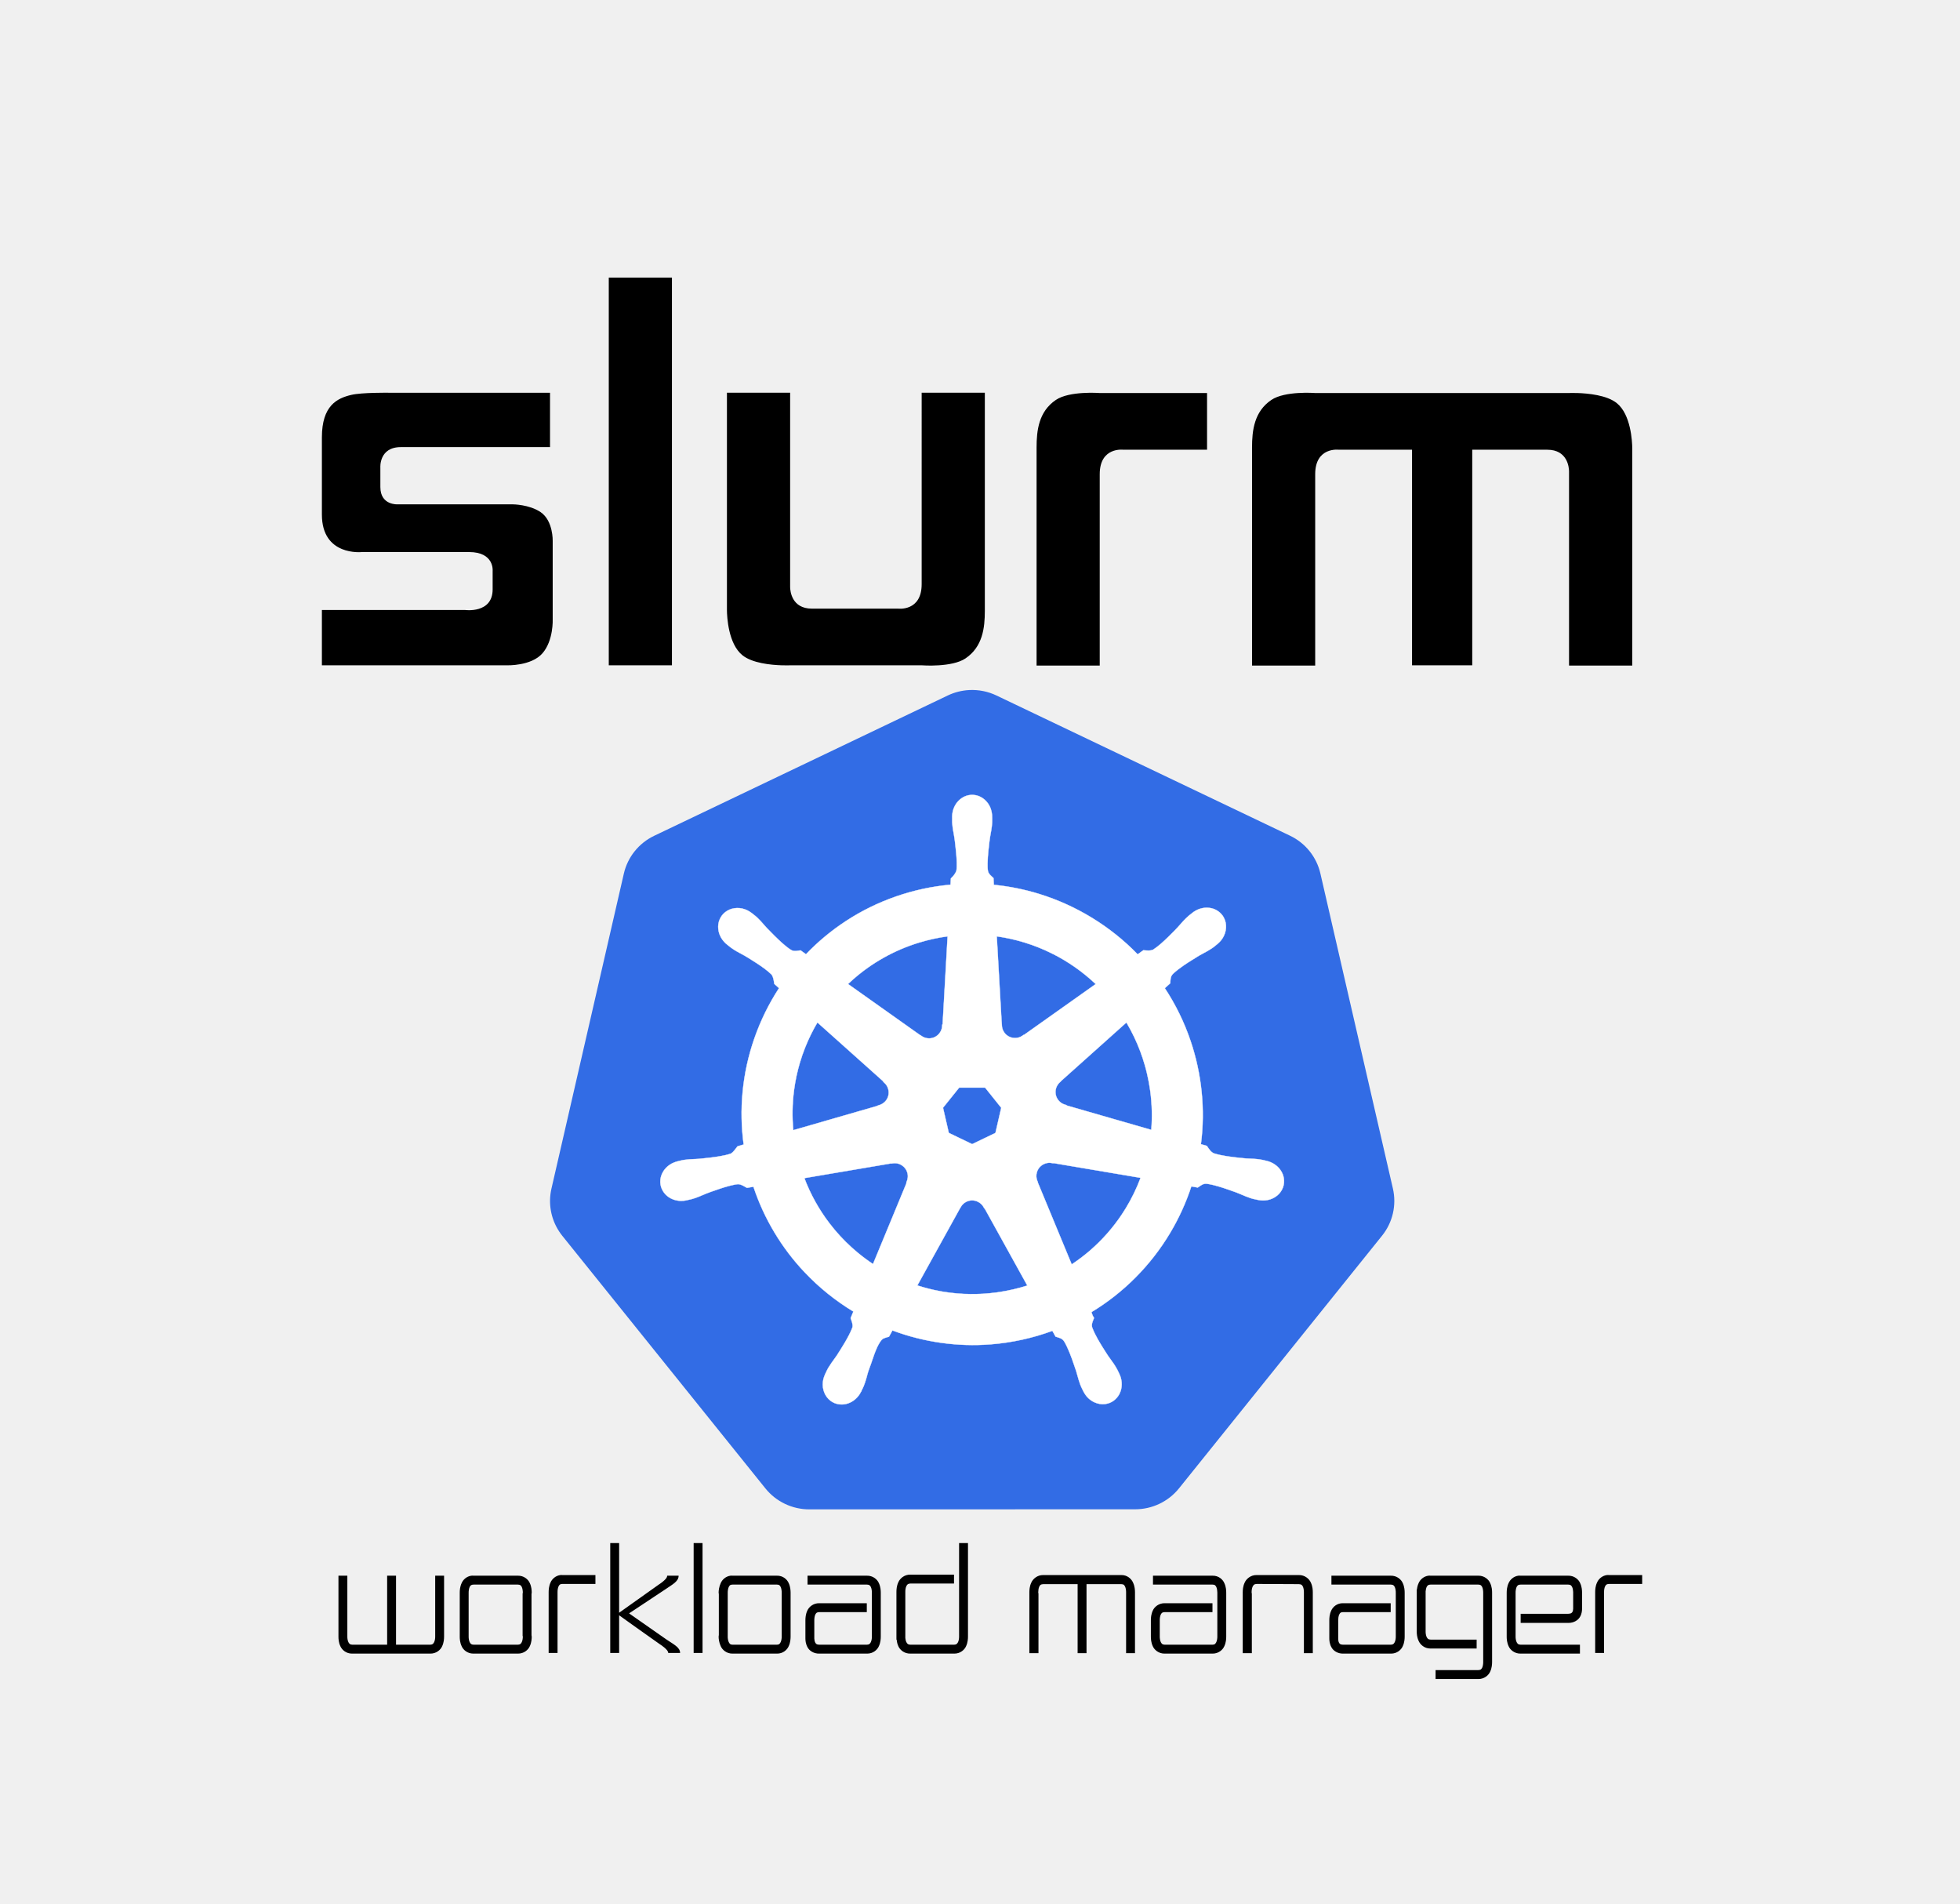
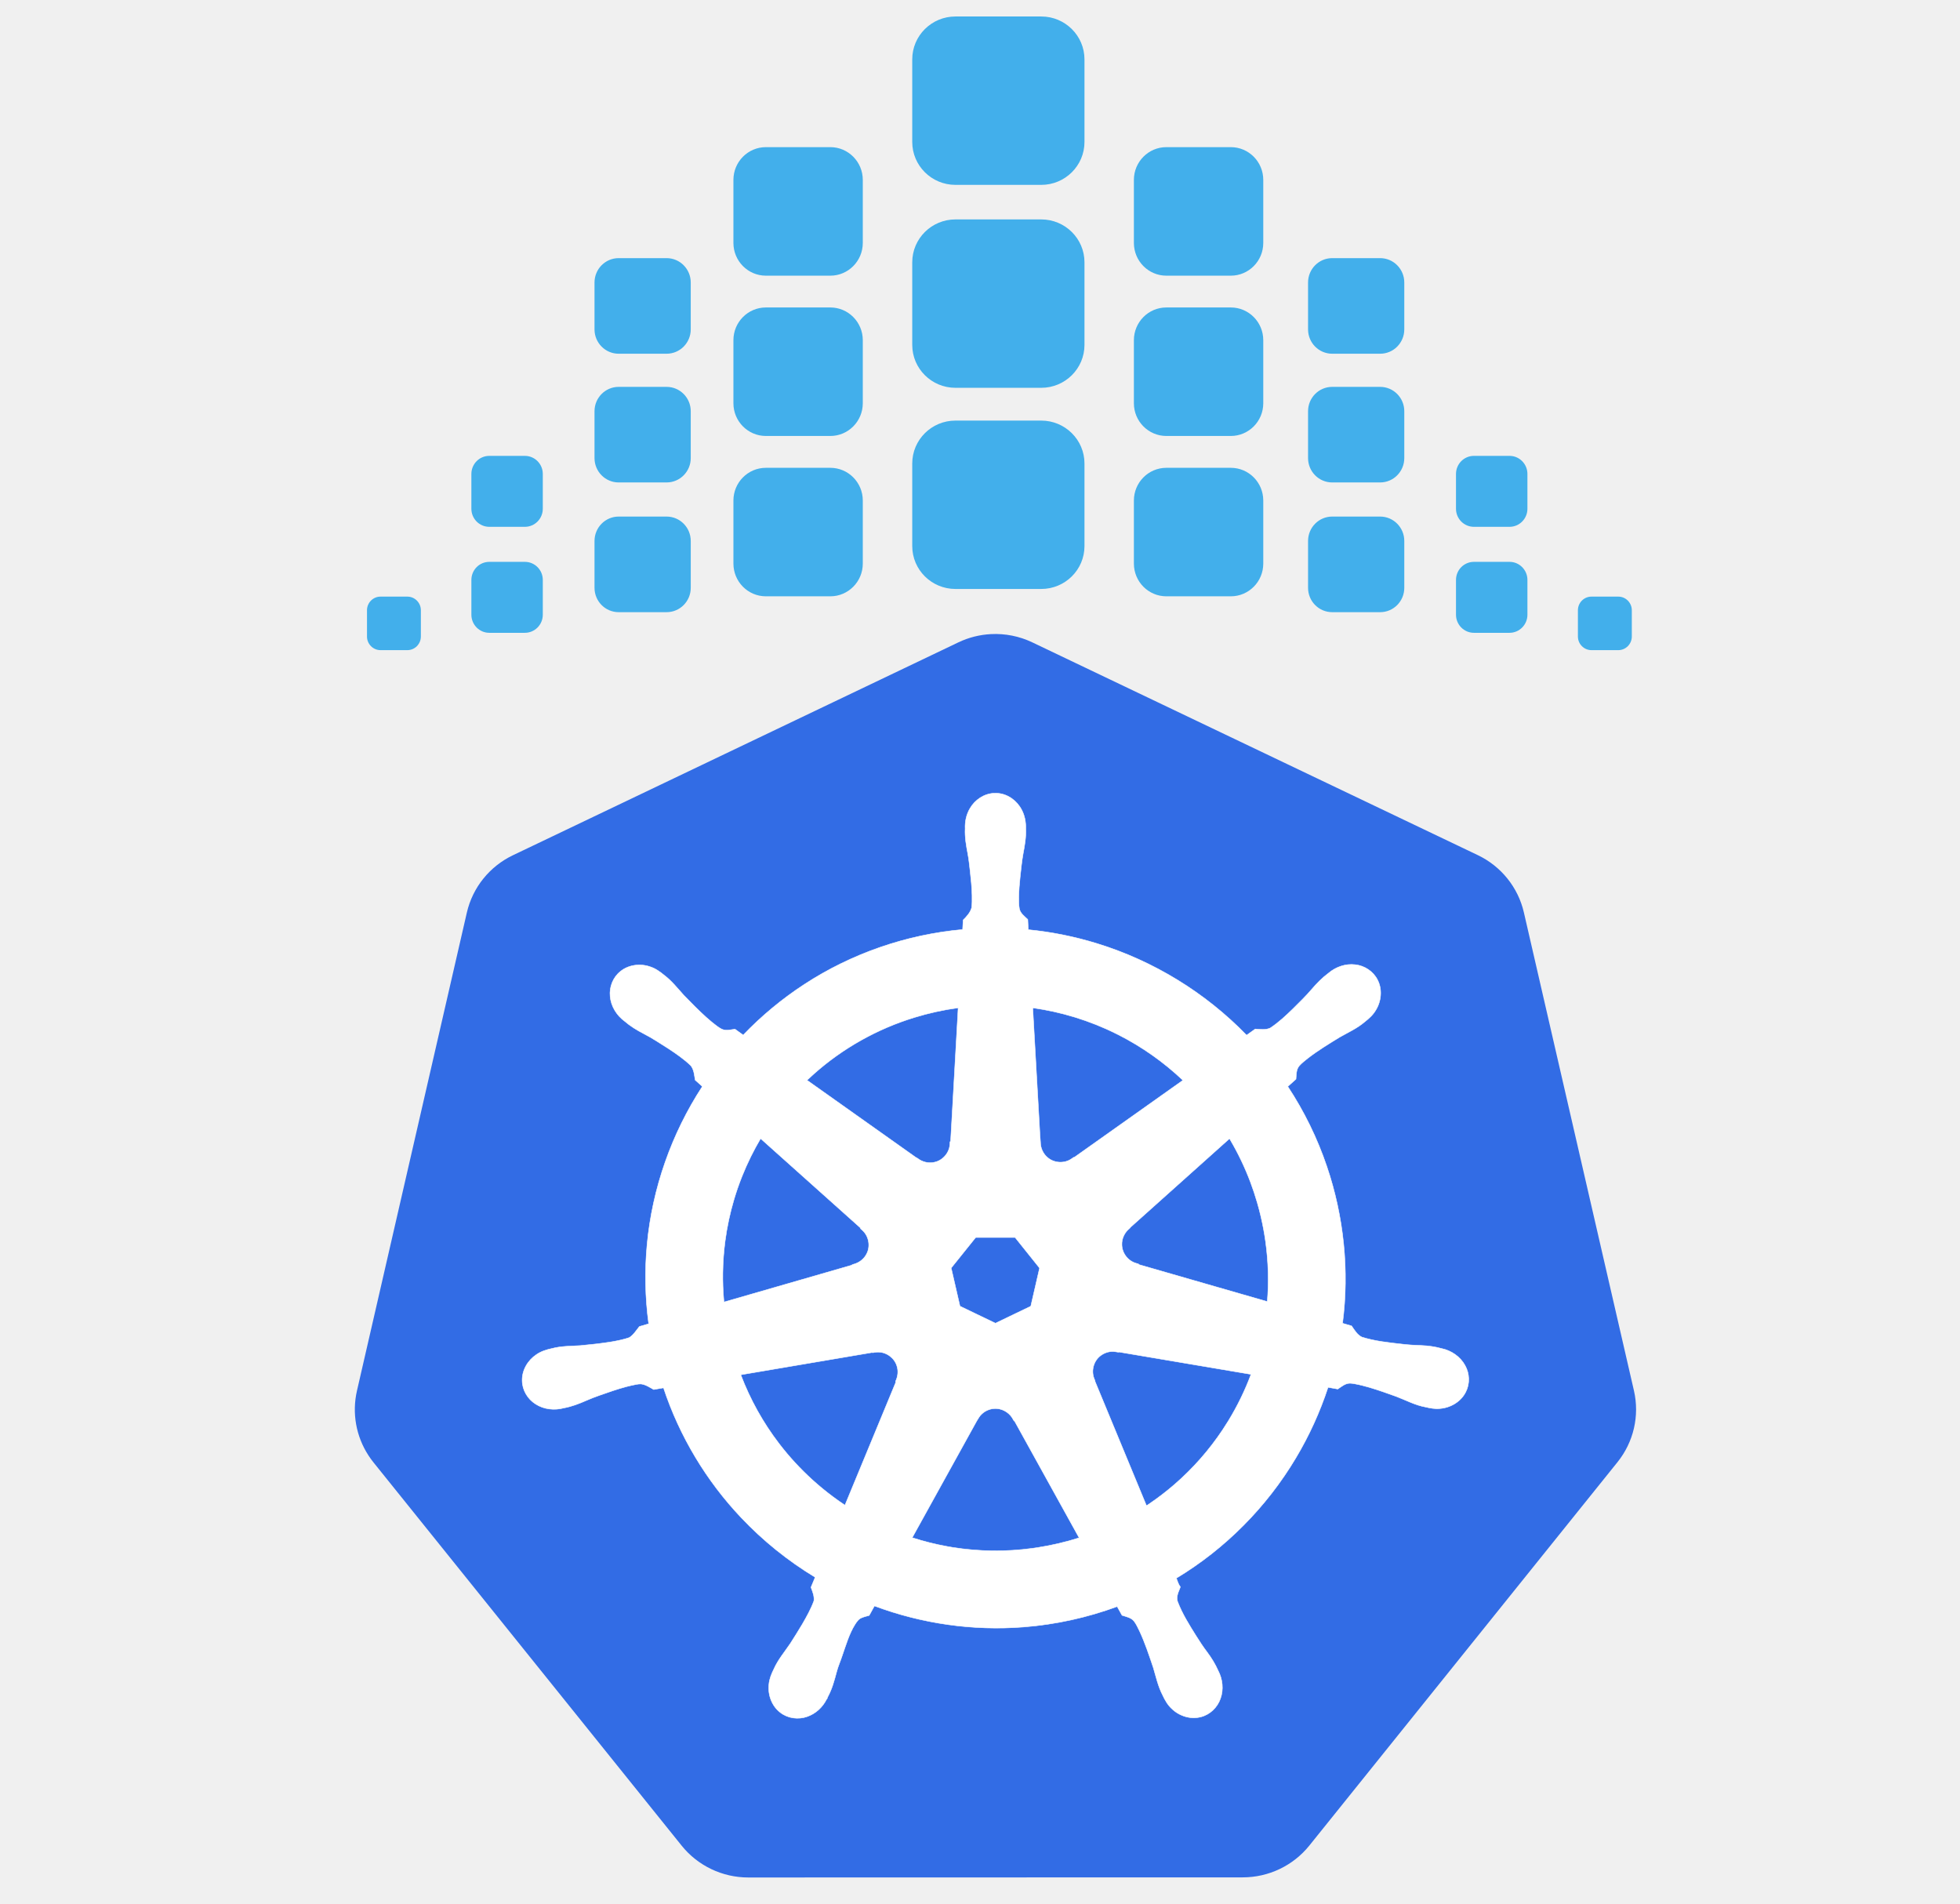
<svg xmlns="http://www.w3.org/2000/svg" width="722.846" height="701.966" id="svg2" version="1.1" xml:space="preserve">
  <defs id="defs4" />
  <g id="layer1" transform="translate(-6.326094,-174.7524)">
-     <g id="g1" transform="matrix(0.4430115,0,0,0.4430115,201.9473,347.3081)">
+     <g id="g1" transform="matrix(0.6723029,0,0,0.6723029,126.209,284.3048)">
      <path style="fill:#326ce5;fill-opacity:1;stroke:#ffffff;stroke-width:0;stroke-miterlimit:4;stroke-dasharray:none;stroke-opacity:1" d="m 365.312,184.812 a 46.725,46.342 0 0 0 -17.906,4.531 l -244.344,116.75 a 46.725,46.342 0 0 0 -25.281,31.438 L 17.5,599.781 A 46.725,46.342 0 0 0 23.844,635.312 46.725,46.342 0 0 0 26.5,639 l 169.125,210.281 a 46.725,46.342 0 0 0 36.531,17.438 L 503.375,866.656 A 46.725,46.342 0 0 0 539.906,849.25 L 708.969,638.938 A 46.725,46.342 0 0 0 718,599.719 l -60.375,-262.25 a 46.725,46.342 0 0 0 -25.281,-31.438 l -244.375,-116.688 A 46.725,46.342 0 0 0 365.312,184.812 Z" id="path3055" />
      <path id="path3059" style="color:#000000;font-style:normal;font-variant:normal;font-weight:normal;font-stretch:normal;font-size:medium;line-height:normal;font-family:Sans;-inkscape-font-specification:Sans;text-indent:0;text-align:start;text-decoration:none;text-decoration-line:none;letter-spacing:normal;word-spacing:normal;text-transform:none;writing-mode:lr-tb;direction:ltr;baseline-shift:baseline;text-anchor:start;display:inline;overflow:visible;visibility:visible;fill:#ffffff;fill-opacity:1;stroke:#ffffff;stroke-width:0.25;stroke-miterlimit:4;stroke-dasharray:none;stroke-opacity:1;marker:none;enable-background:accumulate" d="m 366.928,272.08 c -5.419,0.245 -10.402,3.603 -13.106,8.235 -2.011,3.337 -2.879,7.288 -2.695,11.162 -0.236,4.648 0.573,9.253 1.444,13.798 0.58,3.016 0.889,6.187 1.253,9.258 0.258,2.272 0.495,4.484 0.687,6.709 0.196,2.348 0.346,4.551 0.395,6.923 0.022,2.249 0.07,4.523 -0.233,6.751 -0.768,2.672 -2.702,4.782 -4.643,6.684 -0.095,1.74 -0.193,3.479 -0.289,5.219 -30.834,2.78 -60.961,13.173 -86.882,30.113 -12.174,7.933 -23.426,17.276 -33.487,27.758 -1.51,-1.062 -3.003,-2.149 -4.502,-3.227 -2.449,0.317 -5.088,1.096 -7.435,-0.088 -1.898,-1.005 -3.542,-2.432 -5.233,-3.746 -1.099,-0.908 -2.157,-1.808 -3.157,-2.711 -4.245,-3.847 -8.271,-7.931 -12.248,-12.051 -3.456,-3.821 -6.675,-7.925 -10.82,-11.045 -2.297,-1.898 -4.776,-3.665 -7.646,-4.579 -5.424,-1.903 -11.874,-1.123 -16.36,2.592 -4.027,3.215 -6.122,8.539 -5.597,13.639 0.464,5.422 3.557,10.426 7.915,13.613 3.142,2.739 6.722,4.91 10.414,6.822 4.722,2.43 9.15,5.375 13.632,8.212 4.305,2.836 8.584,5.784 12.311,9.363 1.744,2.244 1.921,5.203 2.378,7.903 1.311,1.172 2.624,2.344 3.936,3.516 -16.896,25.885 -27.449,55.891 -30.324,86.677 -1.371,14.464 -1.07,29.085 0.883,43.482 -1.699,0.494 -3.397,0.987 -5.096,1.482 -1.724,2.119 -3.188,4.586 -5.542,6.075 -2.982,1.051 -6.112,1.662 -9.221,2.228 -5.825,0.982 -11.707,1.596 -17.585,2.156 -5.205,0.322 -10.494,0.234 -15.574,1.586 -3.014,0.645 -6.021,1.575 -8.575,3.353 -4.717,3.136 -7.982,8.628 -7.796,14.368 0.079,5.143 3.006,10.041 7.339,12.757 4.525,2.943 10.316,3.588 15.475,2.175 4.346,-0.782 8.479,-2.39 12.503,-4.165 4.654,-2.036 9.498,-3.59 14.292,-5.256 2.509,-0.832 5.036,-1.614 7.592,-2.289 0.803,-0.204 2.124,-0.532 2.889,-0.699 1.677,-0.298 3.352,-0.816 5.064,-0.764 2.579,0.31 4.772,1.82 6.986,3.055 1.795,-0.311 3.59,-0.617 5.385,-0.926 8.776,26.496 23.478,50.995 42.684,71.244 11.957,12.631 25.626,23.636 40.511,32.633 -0.766,1.836 -1.53,3.673 -2.297,5.508 0.861,2.382 1.948,4.875 1.598,7.463 -1.64,4.459 -3.971,8.634 -6.348,12.738 -2.076,3.507 -4.341,7.095 -6.569,10.583 -3.088,4.596 -6.753,8.864 -9.006,13.972 -1.324,2.66 -2.502,5.456 -2.754,8.449 -0.659,5.786 1.6,11.995 6.337,15.524 4.089,3.157 9.776,3.92 14.615,2.194 4.63,-1.575 8.483,-5.119 10.664,-9.471 0.557,-0.373 0.369,-1.085 0.795,-1.589 2.234,-4.164 3.474,-8.746 4.686,-13.284 0.792,-3.151 2.165,-6.108 3.154,-9.196 2.038,-5.774 3.723,-11.774 6.983,-17.016 0.963,-1.454 1.972,-3.066 3.705,-3.674 1.312,-0.553 2.703,-0.874 4.07,-1.256 0.96,-1.741 1.922,-3.482 2.883,-5.223 26.029,9.744 54.193,13.76 81.906,11.555 17.483,-1.373 34.777,-5.158 51.231,-11.227 0.894,1.612 1.791,3.219 2.688,4.83 2.324,0.768 5.004,1.203 6.611,3.245 1.241,1.636 2.061,3.553 2.983,5.379 3.013,6.447 5.233,13.225 7.516,19.953 1.527,5.09 2.648,10.357 5.122,15.105 1.247,2.704 2.733,5.356 4.926,7.413 4.131,4.076 10.383,6.141 16.069,4.608 4.968,-1.235 9.056,-5.168 10.737,-9.971 1.838,-5.001 1.224,-10.705 -1.23,-15.389 -1.595,-3.604 -3.666,-6.974 -6.023,-10.127 -2.183,-2.888 -4.191,-5.899 -6.09,-8.979 -3.774,-6.022 -7.6,-12.096 -10.134,-18.766 -0.703,-2.061 -0.077,-4.239 0.774,-6.149 0.205,-0.671 0.661,-1.375 0.707,-2.026 -1.129,-1.34 -1.507,-3.099 -2.17,-4.683 26.835,-16.139 49.528,-39.042 65.55,-65.937 7.295,-12.202 13.227,-25.218 17.661,-38.725 1.78,0.298 3.553,0.634 5.328,0.957 2.071,-1.357 4.112,-3.223 6.749,-3.173 1.692,0.032 3.346,0.486 5.003,0.798 0.386,0.09 1.168,0.266 1.703,0.402 1.287,0.317 2.503,0.646 3.829,1.035 2.808,0.815 5.577,1.757 8.341,2.706 2.116,0.747 4.413,1.56 6.594,2.344 5.281,2.017 10.348,4.759 15.968,5.756 2.555,0.608 5.185,1.088 7.825,0.823 5.851,-0.423 11.585,-3.799 14.218,-9.136 2.318,-4.513 2.092,-10.132 -0.393,-14.529 -2.644,-4.861 -7.619,-8.21 -12.995,-9.306 -3.536,-0.967 -7.179,-1.487 -10.84,-1.632 -3.602,-0.13 -7.204,-0.3 -10.781,-0.756 -7.384,-0.83 -14.852,-1.593 -21.969,-3.836 -2.611,-1.234 -4.065,-3.887 -5.676,-6.145 -1.648,-0.479 -3.296,-0.958 -4.943,-1.438 3.758,-28.854 0.705,-58.537 -8.65,-86.079 -5.226,-15.425 -12.44,-30.175 -21.404,-43.772 1.499,-1.348 3.001,-2.692 4.5,-4.039 0.23,-2.45 0.058,-5.186 1.723,-7.205 1.436,-1.665 3.235,-2.98 4.931,-4.369 5.532,-4.25 11.506,-7.876 17.447,-11.514 4.638,-2.621 9.568,-4.847 13.633,-8.359 2.352,-1.819 4.585,-3.872 6.09,-6.47 2.995,-4.894 3.617,-11.357 0.929,-16.52 -2.31,-4.643 -7.125,-7.809 -12.252,-8.352 -5.258,-0.652 -10.641,1.22 -14.64,4.632 -3.439,2.536 -6.439,5.601 -9.207,8.843 -3.191,3.761 -6.801,7.223 -10.31,10.724 -3.896,3.798 -7.907,7.542 -12.458,10.547 -2.577,1.204 -5.505,0.693 -8.238,0.545 -1.581,1.128 -3.163,2.257 -4.744,3.385 -22.547,-23.256 -51.012,-40.717 -81.972,-50.247 -12.294,-3.797 -24.972,-6.356 -37.778,-7.607 -0.114,-1.87 -0.192,-3.742 -0.283,-5.613 -1.777,-1.722 -4.054,-3.29 -4.595,-5.871 -0.387,-2.056 -0.304,-4.175 -0.33,-6.261 0.041,-3.658 0.34,-7.357 0.712,-10.882 0.493,-4.337 0.89,-8.767 1.666,-13.017 0.871,-4.54 1.676,-9.14 1.451,-13.783 0.086,-3.577 -0.561,-7.217 -2.286,-10.381 -2.566,-4.951 -7.654,-8.674 -13.294,-9.012 -0.622,-0.05 -1.248,-0.042 -1.871,-0.02 z m -23.779,190.865 c -0.601,0.219 -0.239,1.08 -0.399,1.592 -0.229,4.679 -3.84,8.919 -8.419,9.9 -3.25,0.777 -6.781,-0.093 -9.378,-2.173 -0.499,-0.342 -1.011,-0.468 -1.5,-0.915 -19.689,-13.957 -39.377,-27.914 -59.066,-41.872 1.222,-1.16 2.607,-2.419 3.771,-3.471 15.873,-14.114 34.818,-24.735 55.13,-30.942 7.84,-2.406 15.873,-4.182 24.001,-5.277 -1.38,24.385 -2.76,48.771 -4.141,73.156 z m 45.768,-73.053 c 1.626,0.241 3.518,0.538 5.145,0.84 3.895,0.702 7.577,1.518 11.409,2.52 7.89,2.073 15.607,4.799 23.057,8.123 2.183,0.977 4.651,2.158 6.842,3.271 12.847,6.544 24.748,14.943 35.207,24.867 -19.872,14.089 -39.743,28.178 -59.615,42.268 -0.52,-0.151 -0.955,0.561 -1.441,0.766 -3.831,2.71 -9.403,2.469 -13.003,-0.533 -2.577,-2.061 -4.082,-5.318 -4.072,-8.609 -0.267,-2.456 -0.316,-5.054 -0.49,-7.571 -1.248,-22.013 -2.496,-44.026 -3.744,-66.039 0.235,0.033 0.47,0.065 0.705,0.098 z m -95.211,120.584 c -0.172,0.585 0.704,0.829 0.995,1.263 3.504,3.084 4.577,8.527 2.507,12.71 -1.413,3.053 -4.325,5.275 -7.586,6.02 -0.593,0.151 -0.835,0.636 -1.542,0.673 -23.084,6.662 -46.168,13.324 -69.252,19.986 -0.274,-2.883 -0.453,-5.769 -0.562,-8.695 -0.077,-2.372 -0.114,-4.93 -0.074,-7.375 0.081,-5.799 0.506,-11.622 1.279,-17.447 0.5,-3.766 1.173,-7.682 1.984,-11.462 0.782,-3.676 1.76,-7.521 2.835,-11.132 1.27,-4.298 2.741,-8.535 4.394,-12.701 1.422,-3.572 3.102,-7.371 4.866,-10.938 1.668,-3.365 3.454,-6.673 5.37,-9.904 18.262,16.334 36.523,32.668 54.785,49.002 z m 202.75,-48.453 c 4.395,7.449 8.134,15.284 11.184,23.377 1.352,3.614 2.668,7.546 3.735,11.269 0.763,2.634 1.438,5.238 2.039,7.825 1.016,4.395 1.833,8.73 2.469,13.231 0.804,5.671 1.294,11.573 1.432,17.301 0.133,5.321 -0.018,10.542 -0.448,15.847 -23.501,-6.769 -47.001,-13.538 -70.502,-20.307 -0.063,-0.603 -0.967,-0.439 -1.405,-0.7 -4.439,-1.205 -7.761,-5.503 -7.855,-10.095 -0.144,-3.42 1.459,-6.809 4.124,-8.94 0.482,-0.388 0.631,-0.883 1.187,-1.243 17.91,-16.029 35.82,-32.058 53.729,-48.087 0.104,0.174 0.207,0.348 0.311,0.521 z m -117.934,53.691 c 4.474,5.592 8.948,11.184 13.422,16.775 -1.606,6.977 -3.212,13.954 -4.818,20.932 -6.464,3.108 -12.927,6.216 -19.391,9.324 -6.484,-3.118 -12.969,-6.237 -19.453,-9.355 -1.606,-6.977 -3.212,-13.954 -4.818,-20.932 4.482,-5.581 8.965,-11.163 13.447,-16.744 7.204,0 14.408,0 21.611,0 z m 54.215,62.582 c 0.826,0.074 1.639,0.237 2.459,0.355 0.469,-0.289 1.212,0.14 1.791,0.139 23.65,3.999 47.299,7.997 70.949,11.996 -3.301,8.826 -7.444,17.336 -12.35,25.381 -0.992,1.623 -2.123,3.398 -3.22,5.047 -7.395,11.102 -16.291,21.202 -26.371,29.939 -4.332,3.747 -9.025,7.369 -13.829,10.621 -0.52,0.352 -1.039,0.705 -1.565,1.047 -9.402,-22.711 -18.805,-45.422 -28.207,-68.133 0.108,-0.504 -0.393,-1.089 -0.523,-1.626 -1.727,-4.329 -0.24,-9.656 3.471,-12.472 2.08,-1.614 4.759,-2.498 7.395,-2.295 z m -129.219,0.295 c 4.582,0.034 8.903,3.29 10.181,7.693 0.878,2.718 0.516,5.712 -0.712,8.263 -0.054,0.533 0.056,1.039 -0.34,1.617 -9.154,22.123 -18.308,44.247 -27.462,66.37 -4.445,-2.953 -8.734,-6.143 -12.804,-9.521 -6.904,-5.722 -13.293,-12.065 -19.065,-18.927 -1.395,-1.666 -2.92,-3.551 -4.23,-5.273 -8.805,-11.478 -15.912,-24.254 -21.042,-37.78 23.986,-4.07 47.973,-8.141 71.959,-12.211 0.46,0.292 1.191,-0.123 1.761,-0.118 0.58,-0.089 1.168,-0.119 1.754,-0.115 z m 65.125,31 c 3.786,0.324 7.291,2.737 8.936,6.165 0.237,0.646 0.848,0.65 1.037,1.373 11.68,21.103 23.359,42.206 35.039,63.308 -7.493,2.376 -15.173,4.157 -22.939,5.367 -0.757,0.111 -1.817,0.266 -2.691,0.39 -14.507,1.974 -29.302,1.808 -43.758,-0.507 -0.836,-0.15 -1.951,-0.322 -2.897,-0.499 -6.525,-1.18 -12.97,-2.797 -19.281,-4.831 11.796,-21.328 23.592,-42.656 35.389,-63.984 0.821,-1.314 1.575,-2.792 2.784,-3.85 2.216,-2.106 5.337,-3.193 8.382,-2.932 z" />
    </g>
-     <path d="m 231.384,743.706 v 40.516 h 3.279 v -13.896 c 1.952,1.408 9.864,7.063 14.598,10.383 3.575,2.333 3.466,3.213 3.513,3.513 h 4.372 c 0,-2.105 -2.386,-3.154 -5.074,-4.996 -1.633,-1.127 -13.74,-9.602 -13.74,-9.602 0,0 11.788,-7.779 13.427,-8.9 2.682,-1.845 4.84,-2.888 4.84,-4.996 h -4.216 c -0.037,0.29 0.147,1.177 -3.435,3.513 -4.478,3.157 -11.866,8.422 -14.286,10.149 v -25.684 z m 30.758,0 v 40.516 h 3.279 V 743.706 Z m 97.895,0 v 34.037 0.078 0.39 c 0.002,0.506 -0.084,1.424 -0.39,2.03 -0.365,0.603 -0.509,0.89 -1.483,0.937 h -16.082 c -0.968,-0.047 -1.115,-0.334 -1.483,-0.937 -0.228,-0.453 -0.353,-1.052 -0.39,-1.561 v -16.628 -0.078 -0.312 c -0.01,-0.521 0.081,-1.502 0.39,-2.108 0.368,-0.606 0.506,-0.871 1.483,-0.937 h 16.082 v -3.279 h -16.082 c -2.217,-0.056 -3.869,1.418 -4.45,2.81 -0.646,1.38 -0.693,2.729 -0.703,3.513 v 0.546 15.379 0.625 0.546 0.546 h 0.078 c 0.075,0.696 0.231,1.574 0.625,2.42 0.581,1.383 2.233,2.789 4.45,2.732 h 16.082 0.156 c 2.145,0 3.713,-1.377 4.294,-2.732 0.64,-1.383 0.699,-2.739 0.703,-3.513 v -0.625 -33.881 h -3.279 z m -147.077,11.788 c -1.804,0.26 -3.077,1.519 -3.591,2.732 -0.646,1.38 -0.687,2.732 -0.703,3.513 v 0.625 21.859 h 3.279 v -22.015 -0.078 -0.39 c -0.005,-0.525 0.084,-1.505 0.39,-2.108 0.362,-0.606 0.434,-0.799 1.405,-0.859 h 12.178 v -3.279 h -12.178 c -0.277,-0.008 -0.523,-0.037 -0.781,0 z m 178.147,0 c -2.211,-0.056 -3.853,1.424 -4.45,2.81 -0.643,1.383 -0.693,2.735 -0.703,3.513 v 0.546 21.937 h 3.357 v -22.093 l -0.078,-0.078 v -0.312 c 0,-0.518 0.084,-1.496 0.39,-2.108 0.356,-0.606 0.515,-0.806 1.483,-0.859 h 12.647 v 25.45 h 3.279 v -25.45 h 12.803 c 0.971,0.053 1.043,0.25 1.405,0.859 0.303,0.612 0.4,1.589 0.39,2.108 v 0.312 0.078 22.093 h 3.279 v -21.937 -0.546 c -0.01,-0.777 -0.056,-2.133 -0.703,-3.513 -0.581,-1.386 -2.151,-2.867 -4.372,-2.81 H 391.108 Z m 78.691,0 c -2.22,-0.053 -3.86,1.427 -4.45,2.81 -0.643,1.383 -0.696,2.735 -0.703,3.513 v 0.546 21.937 h 3.357 v -22.093 l -0.078,-0.078 v -0.312 c -0.02,-0.518 0.094,-1.496 0.39,-2.108 0.365,-0.603 0.503,-0.881 1.483,-0.937 l 15.535,0.078 c 0.981,0.053 1.127,0.25 1.483,0.859 0.306,0.612 0.403,1.589 0.39,2.108 v 0.312 0.078 22.093 h 3.279 v -21.937 -0.546 c -0.01,-0.778 -0.056,-2.133 -0.703,-3.513 -0.578,-1.383 -2.239,-2.864 -4.45,-2.81 h -15.535 z m 129.122,0 c -1.801,0.258 -3.086,1.516 -3.591,2.732 -0.656,1.38 -0.693,2.729 -0.703,3.513 v 0.625 21.859 h 3.279 v -22.015 -0.078 -0.39 c -0.015,-0.528 0.075,-1.505 0.39,-2.108 0.343,-0.609 0.509,-0.803 1.483,-0.859 h 12.178 v -3.279 h -12.178 c -0.276,-0.008 -0.601,-0.037 -0.859,0 z m -467.773,0.234 v 21.859 c -0.01,0.1 0,0.34 0,0.625 0.005,0.774 0.05,2.13 0.703,3.513 0.575,1.355 2.148,2.732 4.294,2.732 h 0.156 28.65 c 2.22,0.056 3.863,-1.349 4.45,-2.732 0.643,-1.383 0.696,-2.739 0.703,-3.513 v -0.625 -21.859 h -3.279 v 22.015 0.078 0.39 c 0.01,0.506 -0.09,1.424 -0.39,2.03 -0.365,0.606 -0.506,0.89 -1.483,0.937 h -12.569 v -25.45 h -3.279 v 25.45 h -12.803 c -0.974,-0.047 -1.115,-0.331 -1.483,-0.937 -0.306,-0.606 -0.4,-1.524 -0.39,-2.03 v -0.39 -0.078 -22.015 z m 49.026,0 c -1.802,0.25 -3.08,1.511 -3.591,2.732 -0.653,1.38 -0.699,2.735 -0.703,3.513 v 0.546 15.067 0.625 c 0.002,0.774 0.05,2.13 0.703,3.513 0.568,1.355 2.145,2.732 4.294,2.732 h 0.156 16.238 c 2.217,0.056 3.863,-1.349 4.45,-2.732 0.65,-1.383 0.696,-2.739 0.703,-3.513 l -0.078,-0.546 v -15.145 l 0.078,-0.546 c -0.005,-0.777 -0.053,-2.133 -0.703,-3.513 -0.587,-1.396 -2.233,-2.795 -4.45,-2.732 h -16.238 c -0.277,-0.008 -0.601,-0.035 -0.859,0 z m 95.553,0 c -1.803,0.25 -3.08,1.511 -3.591,2.732 -0.649,1.38 -0.768,2.735 -0.781,3.513 l 0.078,0.546 v 15.067 l -0.078,0.625 c 0.013,0.774 0.131,2.13 0.781,3.513 0.578,1.355 2.139,2.732 4.294,2.732 h 0.078 16.316 c 2.201,0.056 3.785,-1.349 4.372,-2.732 0.646,-1.383 0.693,-2.739 0.703,-3.513 v -0.546 -15.145 -0.546 c -0.01,-0.777 -0.056,-2.133 -0.703,-3.513 -0.587,-1.396 -2.17,-2.795 -4.372,-2.732 h -16.316 c -0.277,-0.008 -0.523,-0.035 -0.781,0 z m 28.416,0 v 3.279 h 21.859 c 0.974,0.053 1.124,0.253 1.483,0.859 0.303,0.606 0.406,1.599 0.39,2.108 v 0.39 0.078 15.301 0.078 0.39 c 0.01,0.506 -0.087,1.424 -0.39,2.03 -0.359,0.606 -0.509,0.887 -1.483,0.937 h -17.487 c -1.109,-0.047 -1.19,-0.309 -1.483,-0.703 -0.253,-0.418 -0.39,-1.174 -0.39,-1.561 v -0.234 -0.078 -6.011 -0.078 -0.39 c 0,-0.509 0.081,-1.499 0.39,-2.108 0.356,-0.606 0.506,-0.803 1.483,-0.859 h 17.487 v -3.279 h -17.487 c -2.22,-0.056 -3.853,1.349 -4.45,2.732 -0.646,1.386 -0.696,2.732 -0.703,3.513 v 0.625 5.699 0.468 c 0.005,0.693 0.084,1.942 0.781,3.201 0.662,1.277 2.286,2.395 4.372,2.342 h 17.487 0.156 c 2.155,0 3.722,-1.38 4.294,-2.732 0.646,-1.386 0.696,-2.739 0.703,-3.513 v -0.625 -15.067 -0.546 c -0.005,-0.778 -0.056,-2.133 -0.703,-3.513 -0.587,-1.393 -2.236,-2.792 -4.45,-2.732 h -21.859 z m 127.404,0 v 3.279 h 21.937 c 0.962,0.053 1.043,0.253 1.405,0.859 0.306,0.606 0.39,1.602 0.39,2.108 v 0.39 0.078 15.301 0.078 0.39 c 0,0.506 -0.084,1.424 -0.39,2.03 -0.362,0.606 -0.443,0.887 -1.405,0.937 h -17.565 c -0.977,-0.05 -1.118,-0.331 -1.483,-0.937 -0.3,-0.609 -0.39,-1.524 -0.39,-2.03 v -0.39 -0.078 -5.152 -0.078 -0.078 -0.312 c -0.01,-0.509 0.09,-1.499 0.39,-2.108 0.365,-0.606 0.506,-0.803 1.483,-0.859 h 17.565 v -3.279 h -17.565 c -2.211,-0.056 -3.863,1.349 -4.45,2.732 -0.637,1.386 -0.703,2.732 -0.703,3.513 v 0.625 4.84 0.625 c 0.005,0.774 0.065,2.127 0.703,3.513 0.587,1.38 2.239,2.788 4.45,2.732 h 17.565 0.078 c 2.145,0 3.722,-1.38 4.294,-2.732 0.646,-1.386 0.696,-2.739 0.703,-3.513 v -0.546 -15.145 -0.546 c -0.005,-0.781 -0.056,-2.13 -0.703,-3.513 -0.578,-1.393 -2.161,-2.792 -4.372,-2.732 h -21.937 z m 65.81,0 v 3.279 h 21.859 c 0.968,0.053 1.121,0.253 1.483,0.859 0.306,0.606 0.4,1.602 0.39,2.108 v 0.39 0.078 15.301 0.078 0.39 c 0.01,0.506 -0.084,1.424 -0.39,2.03 -0.362,0.606 -0.515,0.887 -1.483,0.937 h -17.565 c -1.099,-0.047 -1.202,-0.309 -1.483,-0.703 -0.259,-0.418 -0.312,-1.174 -0.312,-1.561 v -0.234 -0.078 -6.011 -0.078 -0.078 -0.312 c 0,-0.509 0.072,-1.499 0.39,-2.108 0.353,-0.606 0.428,-0.803 1.405,-0.859 h 17.565 v -3.279 h -17.565 c -2.22,-0.056 -3.785,1.349 -4.372,2.732 -0.646,1.386 -0.696,2.732 -0.703,3.513 v 0.625 5.699 0.468 c 0,0.693 0.084,1.939 0.781,3.201 0.659,1.271 2.286,2.395 4.372,2.342 h 17.487 0.156 c 2.136,0 3.722,-1.38 4.294,-2.732 0.643,-1.386 0.696,-2.739 0.703,-3.513 v -0.546 -15.145 -0.546 c -0.007,-0.781 -0.059,-2.13 -0.703,-3.513 -0.59,-1.393 -2.239,-2.792 -4.45,-2.732 z m 35.754,0 c -1.804,0.257 -3.083,1.514 -3.591,2.732 -0.397,0.849 -0.553,1.646 -0.625,2.342 h -0.078 v 0.625 0.546 0.546 13.271 0.546 c 0.013,0.781 0.059,2.055 0.703,3.435 0.575,1.361 2.148,2.81 4.294,2.81 h 0.156 16.94 v -3.279 h -16.94 c -0.968,-0.053 -1.118,-0.331 -1.483,-0.937 -0.306,-0.606 -0.397,-1.508 -0.39,-2.03 v -0.39 -0.078 -14.364 c 0.041,-0.512 0.175,-1.18 0.39,-1.639 0.365,-0.603 0.515,-0.803 1.483,-0.859 h 17.487 c 0.977,0.056 1.118,0.256 1.483,0.859 0.306,0.612 0.397,1.599 0.39,2.108 v 0.39 0.078 24.669 0.078 0.39 c 0.005,0.515 -0.084,1.502 -0.39,2.108 -0.365,0.603 -0.506,0.806 -1.483,0.859 h -15.691 v 3.279 h 15.691 0.156 c 2.142,0 3.713,-1.38 4.294,-2.732 0.643,-1.39 0.69,-2.735 0.703,-3.513 v -0.546 -24.513 -0.546 c 0,-0.778 -0.059,-2.13 -0.703,-3.513 -0.59,-1.393 -2.233,-2.792 -4.45,-2.732 h -17.487 c -0.277,-0.008 -0.601,-0.037 -0.859,0 z m 33.178,0 c -1.8,0.252 -3.069,1.514 -3.591,2.732 -0.637,1.38 -0.693,2.735 -0.703,3.513 v 0.546 15.067 0.625 c 0,0.774 0.066,2.127 0.703,3.513 0.59,1.38 2.242,2.789 4.45,2.732 h 21.859 v -3.279 h -21.859 c -0.974,-0.05 -1.118,-0.331 -1.483,-0.937 -0.297,-0.606 -0.403,-1.524 -0.39,-2.03 v -0.39 -0.078 -15.301 -0.078 -0.078 -0.312 c -0.013,-0.503 0.094,-1.496 0.39,-2.108 0.365,-0.606 0.509,-0.806 1.483,-0.859 h 17.487 c 0.968,0.053 1.118,0.253 1.483,0.859 0.262,0.537 0.372,1.333 0.39,1.874 v 5.855 0.078 0.078 0.156 c 0.005,0.319 -0.087,0.915 -0.312,1.249 -0.24,0.309 -0.403,0.581 -1.561,0.625 h -17.487 v 3.357 h 17.487 0.156 c 1.974,0 3.522,-0.996 4.216,-2.186 0.718,-1.196 0.774,-2.392 0.781,-3.045 v -0.468 -4.918 -0.546 c -0.005,-0.781 -0.056,-2.13 -0.703,-3.513 -0.581,-1.393 -2.242,-2.792 -4.45,-2.732 h -17.487 c -0.276,-0.008 -0.602,-0.036 -0.859,0 z m -385.257,3.279 h 16.238 c 0.965,0.053 1.124,0.25 1.483,0.859 0.297,0.606 0.397,1.599 0.39,2.108 l -0.078,0.39 v 0.078 15.301 0.078 l 0.078,0.39 c 0.005,0.506 -0.094,1.424 -0.39,2.03 -0.359,0.606 -0.518,0.89 -1.483,0.937 h -16.238 c -0.971,-0.047 -1.121,-0.331 -1.483,-0.937 -0.3,-0.606 -0.4,-1.524 -0.39,-2.03 v -0.39 -0.078 -15.301 -0.078 -0.39 c -0.01,-0.509 0.09,-1.502 0.39,-2.108 0.362,-0.609 0.506,-0.806 1.483,-0.859 z m 95.475,0 h 16.316 c 0.965,0.053 1.043,0.25 1.405,0.859 0.306,0.606 0.397,1.599 0.39,2.108 v 0.39 0.078 15.301 0.078 0.39 c 0.005,0.506 -0.084,1.424 -0.39,2.03 -0.362,0.606 -0.44,0.89 -1.405,0.937 h -16.316 c -0.974,-0.047 -1.04,-0.331 -1.405,-0.937 -0.297,-0.606 -0.4,-1.524 -0.39,-2.03 v -0.39 -0.078 -15.301 -0.078 -0.39 c -0.01,-0.509 0.094,-1.502 0.39,-2.108 0.365,-0.609 0.431,-0.806 1.405,-0.859 z" id="path2" style="stroke-width:0.823" />
-     <path d="m 602.581,323.377 c -3.638,-2.929 -10.533,-3.582 -14.52,-3.71 -1.839,-0.05 -3.073,0 -3.073,0 h -93.62 c 0,0 -2.838,-0.219 -6.311,0 -3.382,0.219 -7.363,0.852 -9.855,2.545 -6.333,4.269 -7.129,11.242 -7.129,17.568 v 80.374 h 23.295 v -70.566 c 0,-10.127 8.675,-9.018 8.675,-9.018 h 27.042 v 79.487 h 22.202 v -79.487 h 27.673 c 7.451,0 8.003,6.479 8.028,7.932 v 0.303 71.349 h 23.314 v -79.584 -0.565 c -0.034,-2.479 -0.484,-12.419 -5.721,-16.628 m -196.98,-3.71 c -3.388,0.219 -7.369,0.852 -9.868,2.545 -6.333,4.269 -7.12,11.242 -7.12,17.568 v 80.374 h 23.292 v -70.566 c 0,-10.127 8.678,-9.018 8.678,-9.018 h 30.902 v -20.903 h -39.58 c 0,0 -2.838,-0.219 -6.305,0 m -59.365,70.475 c 0,10.124 -8.672,9.021 -8.672,9.021 h -31.814 c -7.438,0 -8,-6.489 -8.025,-7.947 v -0.29 -71.365 h -23.304 v 79.603 0.565 c 0.028,2.461 0.481,12.413 5.718,16.625 3.635,2.926 10.526,3.582 14.514,3.703 1.842,0.059 3.073,0 3.073,0 h 48.51 c 0,0 2.842,0.225 6.305,0 3.388,-0.216 7.366,-0.859 9.864,-2.545 6.326,-4.278 7.129,-11.232 7.129,-17.565 V 319.562 H 346.236 Z M 230.842,420.058 h 23.295 V 277.115 H 230.842 Z m -20.681,-45.865 c 0,0 0.212,-7.385 -4.4,-10.573 -4.247,-2.91 -10.352,-2.91 -10.352,-2.91 h -42.421 c 0,0 -6.386,0.428 -6.386,-6.386 v -7.157 c 0,0 -0.562,-7.56 7.557,-7.56 h 55.012 v -20.044 h -59.518 c 0,0 -9.861,-0.134 -13.777,0.793 -5.184,1.227 -10.836,3.881 -10.836,15.673 v 28.444 c 0,15.448 14.726,13.827 14.726,13.827 h 39.542 c 9.371,0 8.706,6.92 8.706,6.92 v 6.839 c 0,9.04 -10.245,7.601 -10.245,7.601 h -52.729 v 20.4 h 68.302 c 0,0 8.943,0.306 13.056,-4.444 4.119,-4.75 3.763,-12.547 3.763,-12.547 z" id="path3" style="stroke-width:0.823" />
+     <path fill="#42afeb" d="m 358.692,180.832 c -8.8,0 -15.932,7.081 -15.932,15.818 v 0 30.446 c 0,8.731 7.132,15.821 15.932,15.821 v 0 h 31.645 c 8.8,0 15.944,-7.089 15.944,-15.821 v 0 -30.446 c 0,-8.738 -7.144,-15.818 -15.944,-15.818 v 0 z m 77.782,48.175 c -6.61,0 -11.971,5.415 -11.971,12.077 v 0 23.233 c 0,6.669 5.361,12.08 11.971,12.08 v 0 h 23.776 c 6.611,0 11.968,-5.411 11.968,-12.08 v 0 -23.233 c 0,-6.662 -5.356,-12.077 -11.968,-12.077 v 0 z m -147.696,0 c -6.608,0 -11.97,5.415 -11.97,12.077 v 0 23.233 c 0,6.669 5.362,12.08 11.97,12.08 v 0 h 23.774 c 6.607,0 11.971,-5.411 11.971,-12.08 v 0 -23.233 c 0,-6.662 -5.364,-12.077 -11.971,-12.077 v 0 z m 69.914,26.649 c -8.8,0 -15.932,7.077 -15.932,15.82 v 0 30.444 c 0,8.736 7.132,15.823 15.932,15.823 v 0 h 31.645 c 8.8,0 15.944,-7.087 15.944,-15.823 v 0 -30.444 c 0,-8.743 -7.144,-15.82 -15.944,-15.82 v 0 z m 138.945,14.273 c -4.916,0 -8.901,4.02 -8.901,8.986 v 0 17.283 c 0,4.954 3.985,8.978 8.901,8.978 v 0 h 17.688 c 4.913,0 8.901,-4.024 8.901,-8.978 v 0 -17.283 c 0,-4.965 -3.988,-8.986 -8.901,-8.986 v 0 z m -263.152,0 c -4.915,0 -8.904,4.02 -8.904,8.986 v 0 17.283 c 0,4.954 3.99,8.978 8.904,8.978 v 0 h 17.682 c 4.921,0 8.906,-4.024 8.906,-8.978 v 0 -17.283 c 0,-4.965 -3.985,-8.986 -8.906,-8.986 v 0 z m 201.989,18.19 c -6.61,0 -11.971,5.407 -11.971,12.069 v 0 23.241 c 0,6.663 5.361,12.072 11.971,12.072 v 0 h 23.776 c 6.611,0 11.968,-5.409 11.968,-12.072 v 0 -23.241 c 0,-6.663 -5.356,-12.069 -11.968,-12.069 v 0 z m -147.696,0 c -6.608,0 -11.97,5.407 -11.97,12.069 v 0 23.241 c 0,6.663 5.362,12.072 11.97,12.072 v 0 h 23.774 c 6.607,0 11.971,-5.409 11.971,-12.072 v 0 -23.241 c 0,-6.663 -5.364,-12.069 -11.971,-12.069 v 0 z m 208.859,29.277 c -4.916,0 -8.901,4.018 -8.901,8.977 v 0 17.284 c 0,4.955 3.985,8.979 8.901,8.979 v 0 h 17.688 c 4.913,0 8.901,-4.024 8.901,-8.979 v 0 -17.284 c 0,-4.959 -3.988,-8.977 -8.901,-8.977 v 0 z m -263.152,0 c -4.915,0 -8.904,4.018 -8.904,8.977 v 0 17.284 c 0,4.955 3.99,8.979 8.904,8.979 v 0 h 17.682 c 4.921,0 8.906,-4.024 8.906,-8.979 v 0 -17.284 c 0,-4.959 -3.985,-8.977 -8.906,-8.977 v 0 z m 124.207,12.433 c -8.8,0 -15.932,7.084 -15.932,15.822 v 0 30.446 c 0,8.737 7.132,15.815 15.932,15.815 v 0 h 31.645 c 8.8,0 15.944,-7.079 15.944,-15.815 v 0 -30.446 c 0,-8.738 -7.144,-15.822 -15.944,-15.822 v 0 z m 191.217,13.008 c -3.656,0 -6.614,2.988 -6.614,6.669 v 0 12.83 c 0,3.681 2.958,6.663 6.614,6.663 v 0 h 13.129 c 3.645,0 6.6,-2.983 6.6,-6.663 v 0 -12.83 c 0,-3.681 -2.955,-6.669 -6.6,-6.669 v 0 z m -363.133,0 c -3.651,0 -6.608,2.988 -6.608,6.669 v 0 12.83 c 0,3.681 2.958,6.663 6.608,6.663 v 0 h 13.123 c 3.653,0 6.61,-2.983 6.61,-6.663 v 0 -12.83 c 0,-3.681 -2.957,-6.669 -6.61,-6.669 v 0 z m 249.699,4.405 c -6.61,0 -11.971,5.403 -11.971,12.067 v 0 23.236 c 0,6.669 5.361,12.076 11.971,12.076 v 0 h 23.776 c 6.611,0 11.968,-5.407 11.968,-12.076 v 0 -23.236 c 0,-6.664 -5.356,-12.067 -11.968,-12.067 v 0 z m -147.696,0 c -6.608,0 -11.97,5.403 -11.97,12.067 v 0 23.236 c 0,6.669 5.362,12.076 11.97,12.076 v 0 h 23.774 c 6.607,0 11.971,-5.407 11.971,-12.076 v 0 -23.236 c 0,-6.664 -5.364,-12.067 -11.971,-12.067 v 0 z m 208.859,17.976 c -4.916,0 -8.901,4.029 -8.901,8.993 v 0 17.279 c 0,4.964 3.985,8.978 8.901,8.978 v 0 h 17.688 c 4.913,0 8.901,-4.014 8.901,-8.978 v 0 -17.279 c 0,-4.964 -3.988,-8.993 -8.901,-8.993 v 0 z m -263.152,0 c -4.915,0 -8.904,4.029 -8.904,8.993 v 0 17.279 c 0,4.964 3.99,8.978 8.904,8.978 v 0 h 17.682 c 4.921,0 8.906,-4.014 8.906,-8.978 v 0 -17.279 c 0,-4.964 -3.985,-8.993 -8.906,-8.993 v 0 z m 315.424,16.695 c -3.656,0 -6.614,2.985 -6.614,6.666 v 0 12.83 c 0,3.674 2.958,6.669 6.614,6.669 v 0 h 13.129 c 3.645,0 6.6,-2.995 6.6,-6.669 v 0 -12.83 c 0,-3.681 -2.955,-6.666 -6.6,-6.666 v 0 z m -363.133,0 c -3.651,0 -6.608,2.985 -6.608,6.666 v 0 12.83 c 0,3.674 2.958,6.669 6.608,6.669 v 0 h 13.123 c 3.653,0 6.61,-2.995 6.61,-6.669 v 0 -12.83 c 0,-3.681 -2.957,-6.666 -6.61,-6.666 v 0 z m 406.476,12.82 c -2.756,0 -4.995,2.251 -4.995,5.03 v 0 9.679 c 0,2.77 2.239,5.026 4.995,5.026 v 0 h 9.902 c 2.745,0 4.982,-2.256 4.982,-5.026 v 0 -9.679 c 0,-2.778 -2.237,-5.03 -4.982,-5.03 v 0 z m -446.592,0 c -2.754,0 -4.99,2.251 -4.99,5.03 v 0 9.679 c 0,2.77 2.236,5.026 4.99,5.026 v 0 h 9.896 c 2.755,0 4.985,-2.256 4.985,-5.026 v 0 -9.679 c 0,-2.778 -2.23,-5.03 -4.985,-5.03 v 0 z" id="path1" style="stroke-width:0.877" />
  </g>
</svg>
